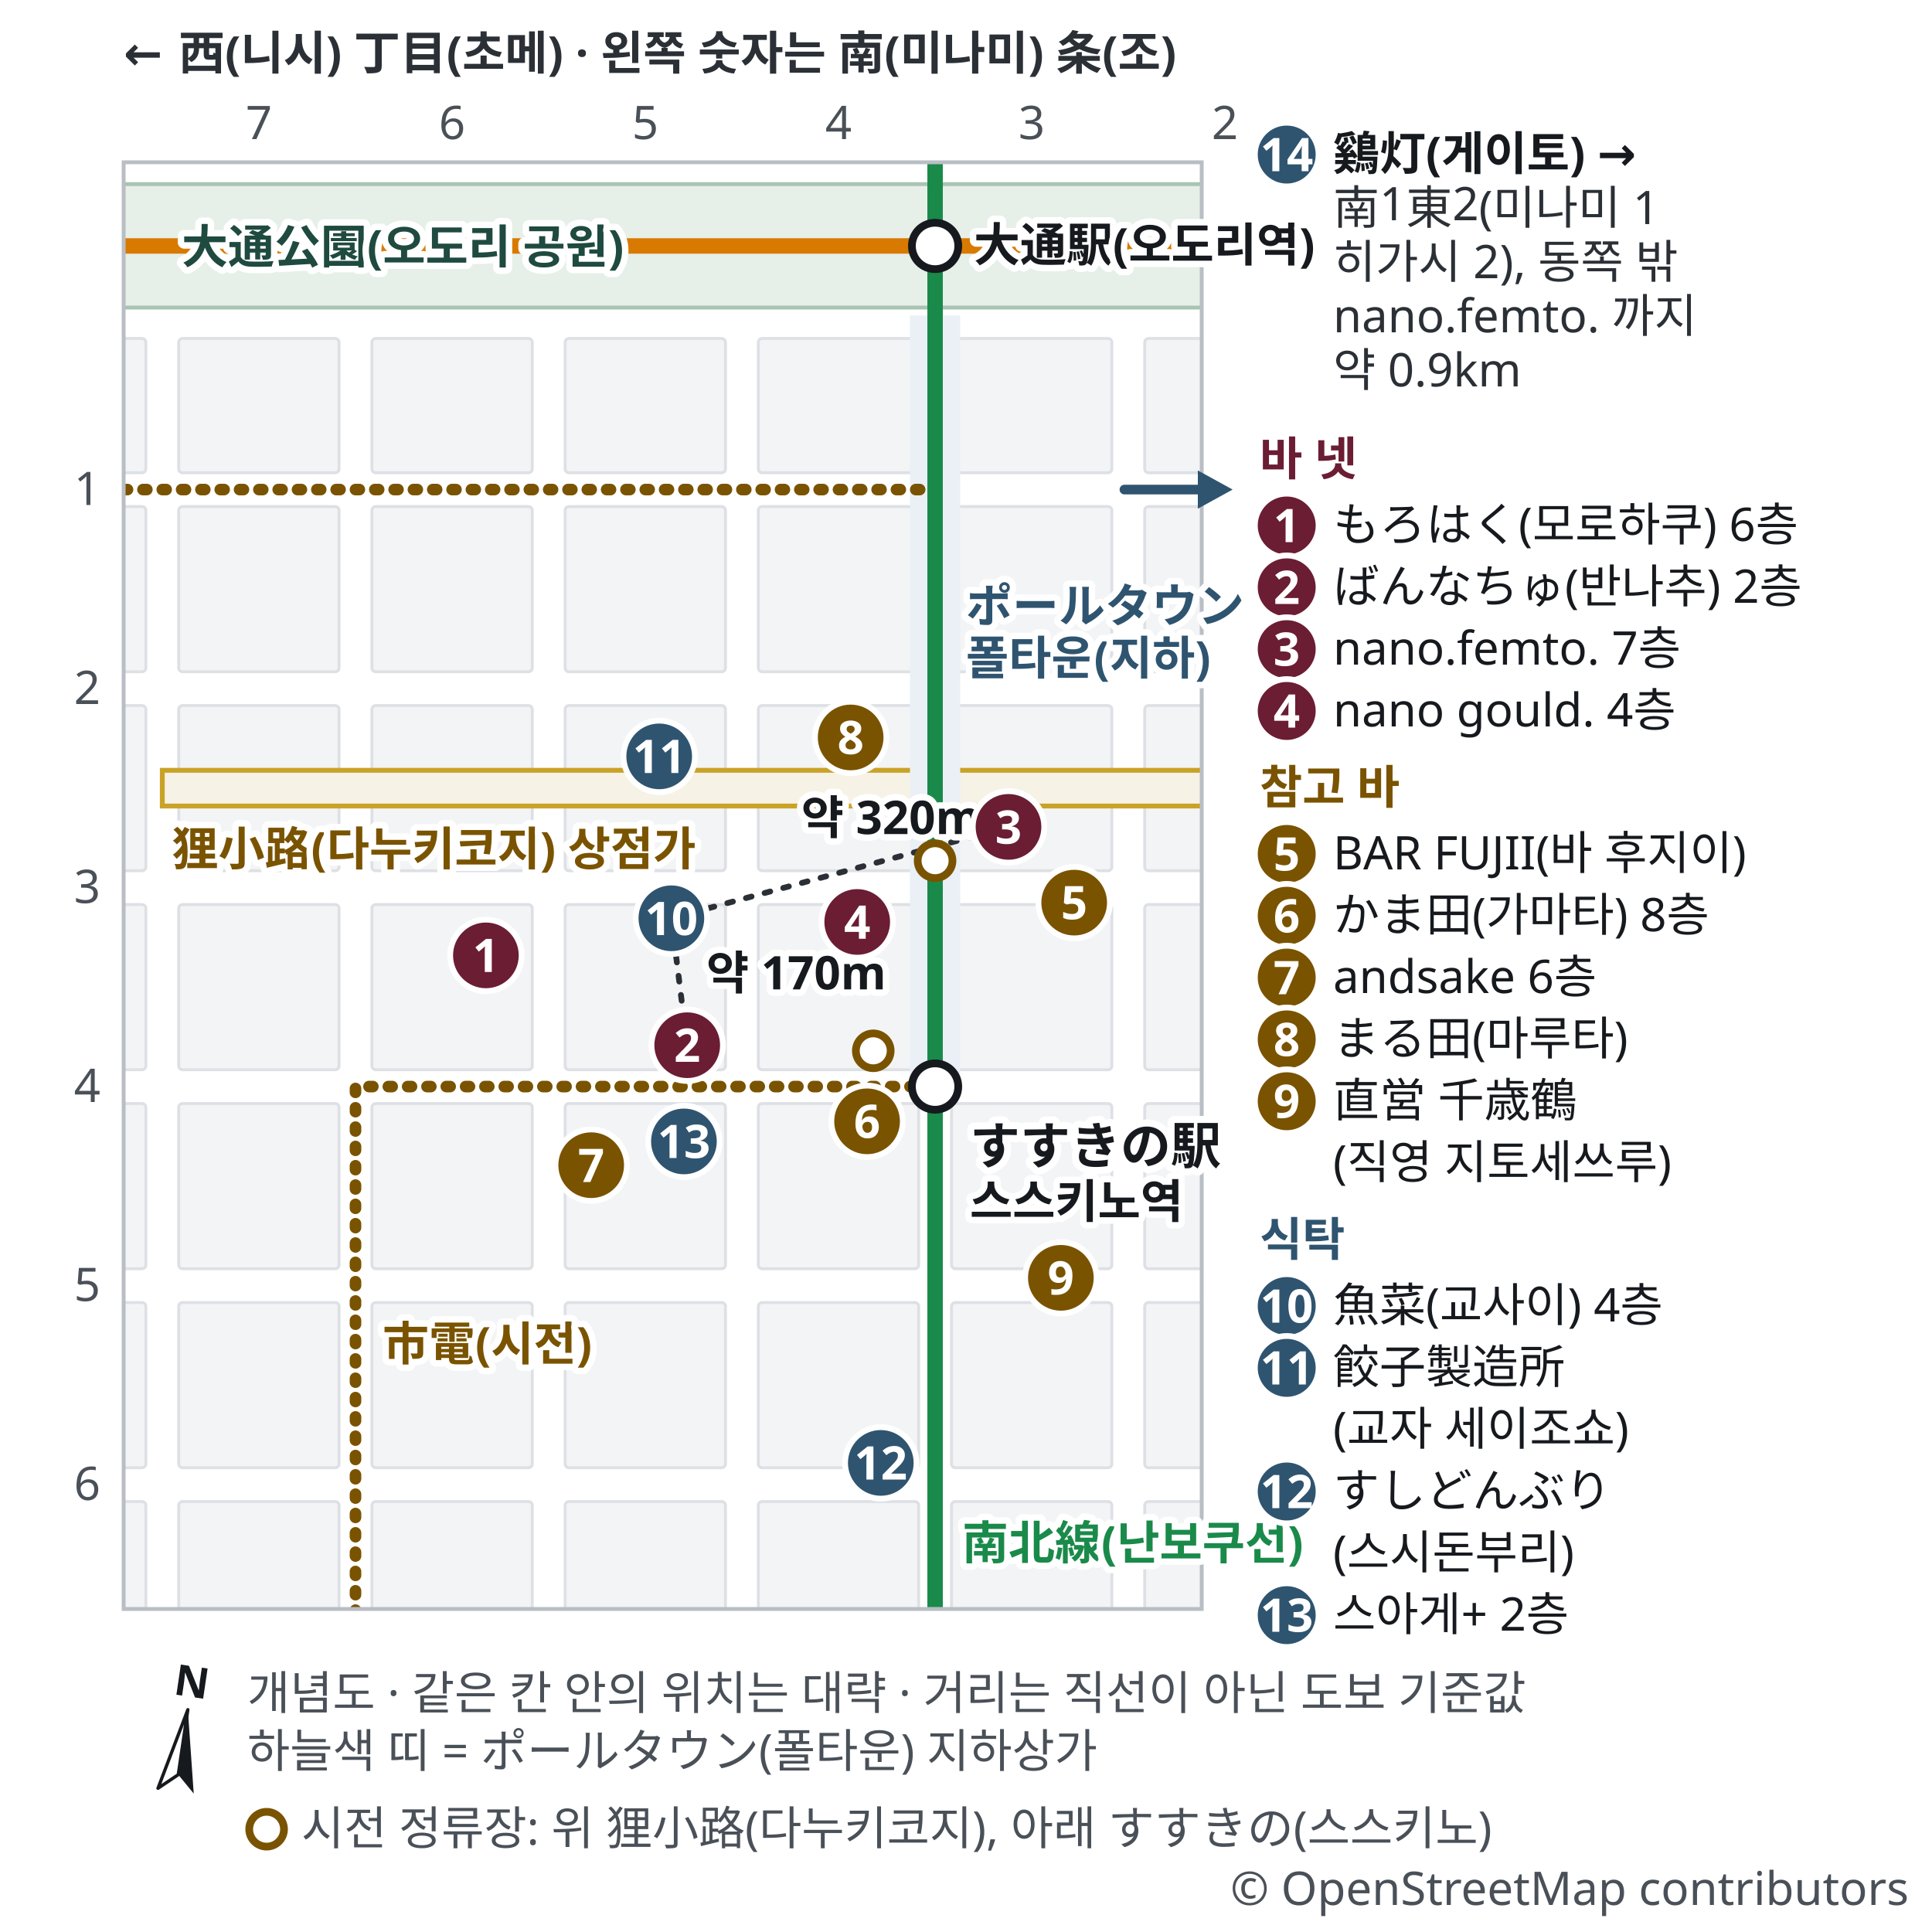
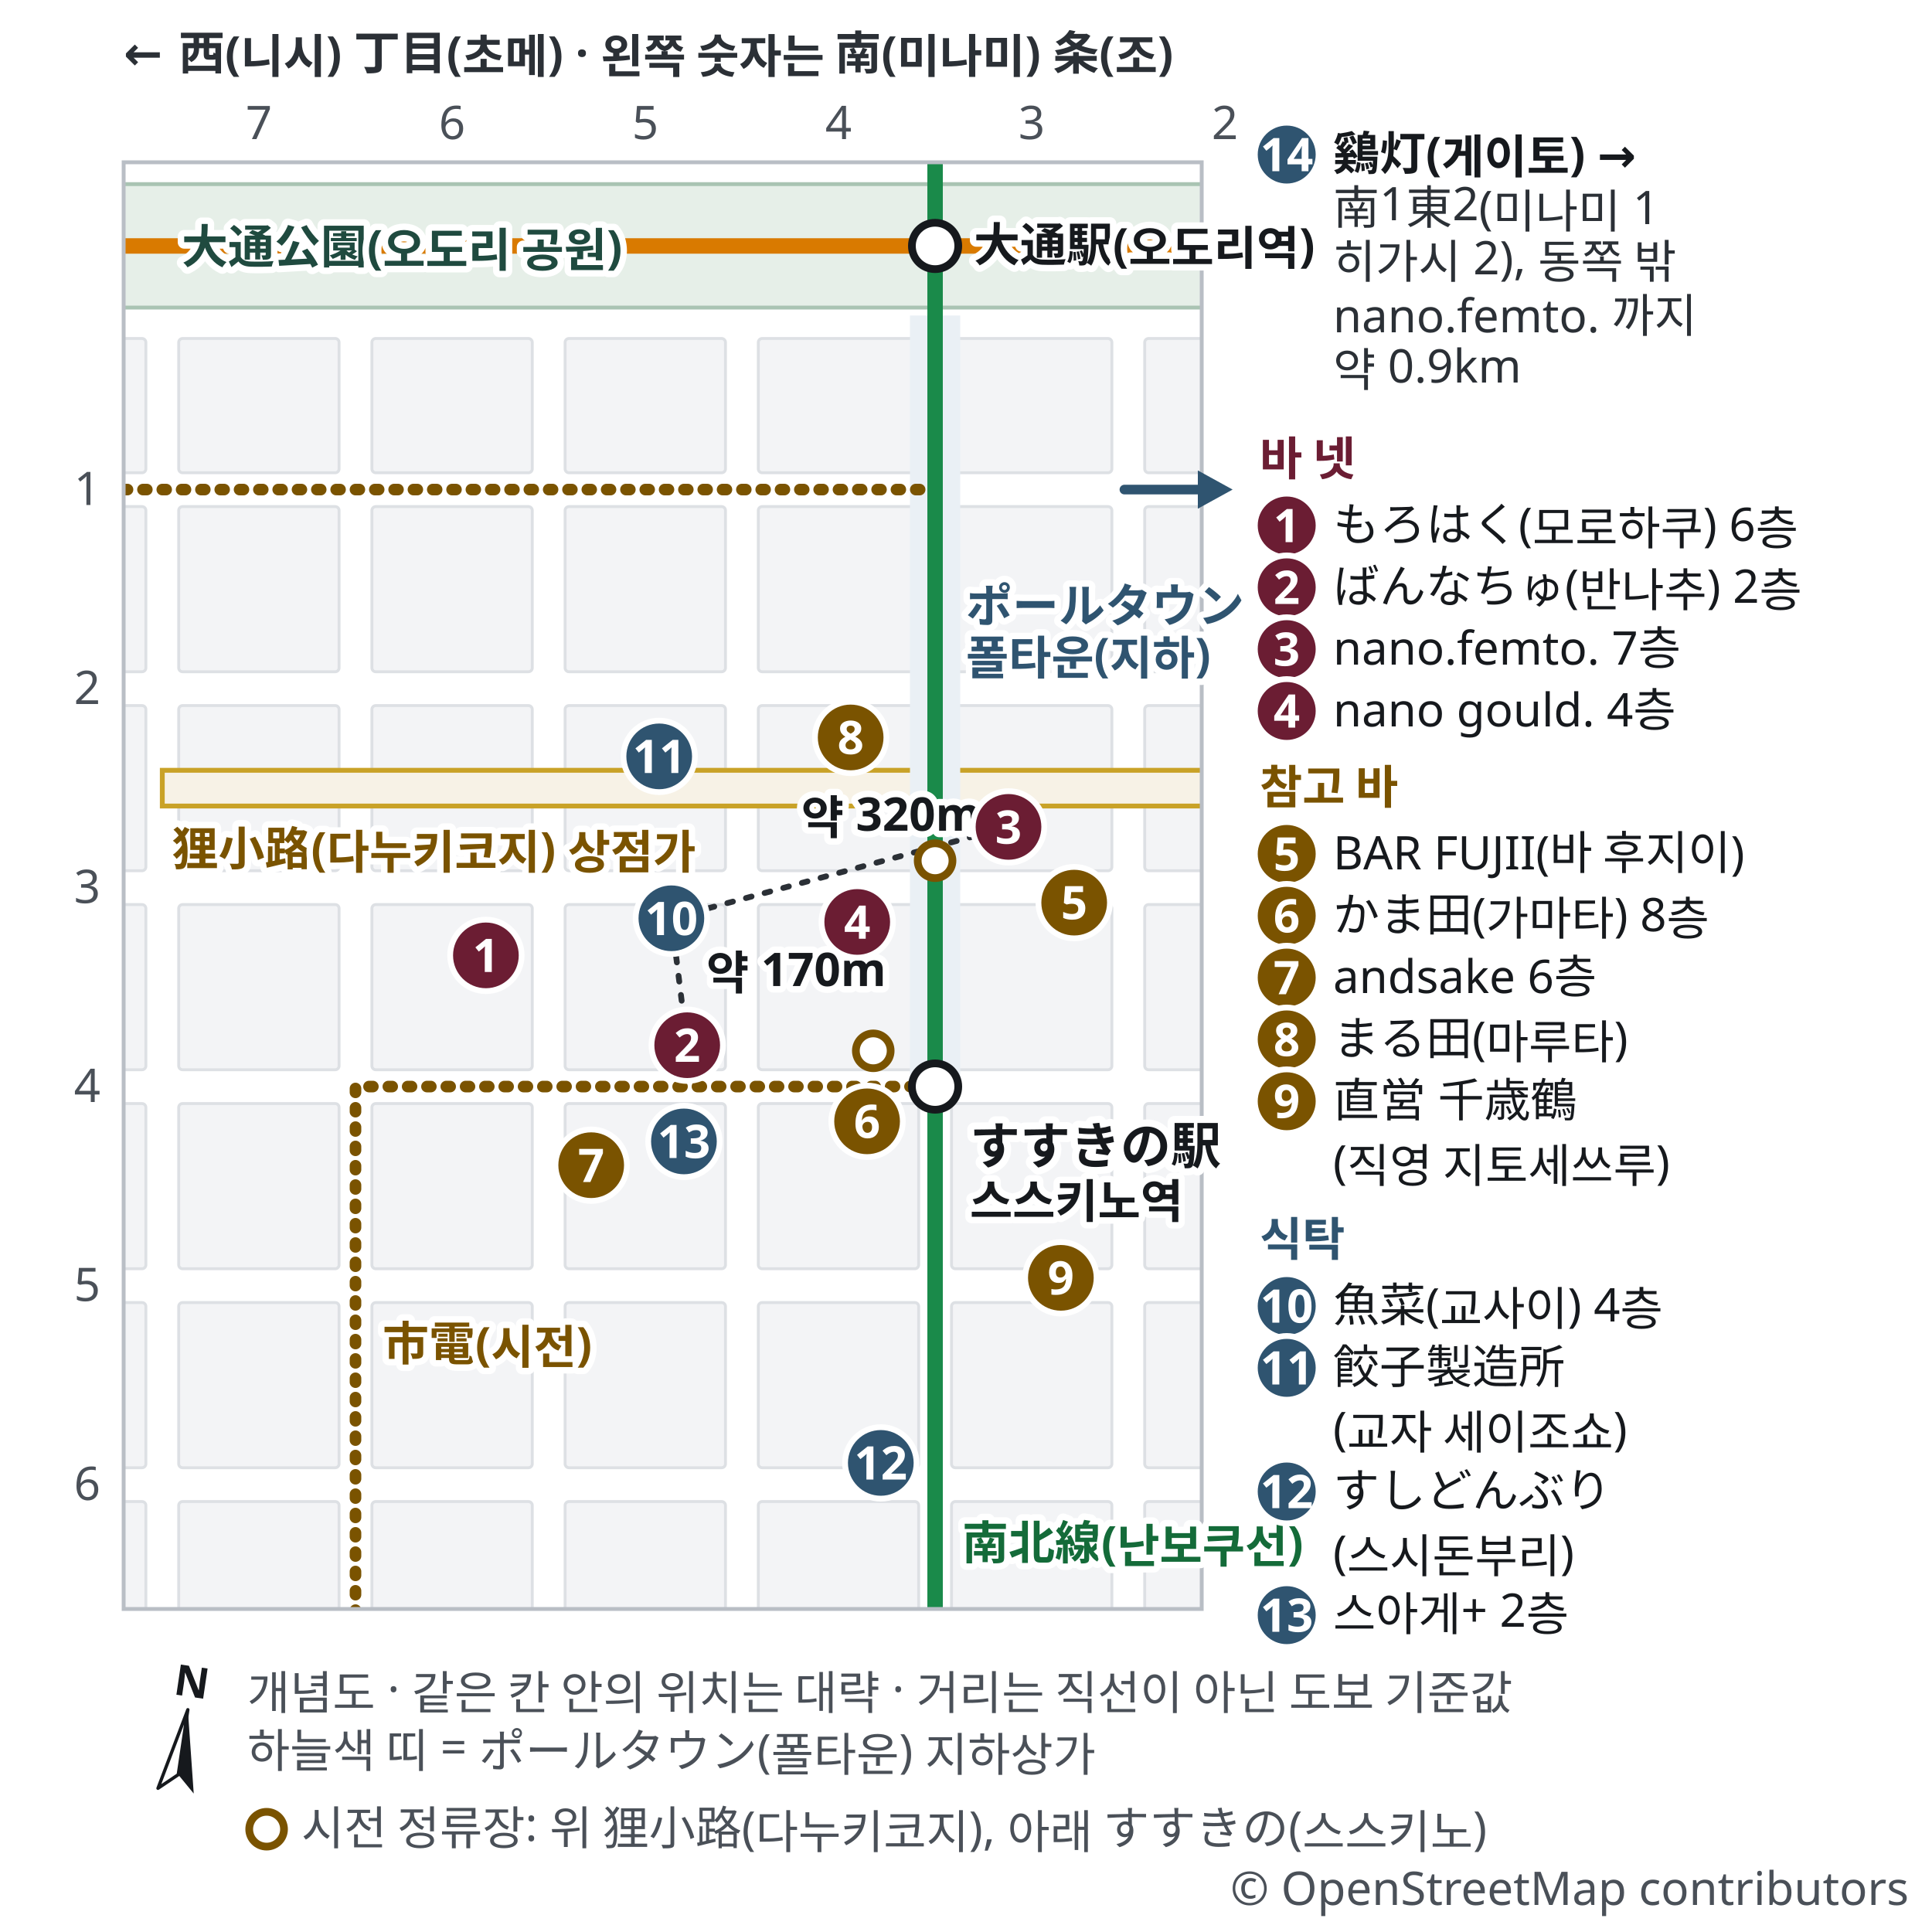
<svg xmlns="http://www.w3.org/2000/svg" viewBox="0 0 1000 1000" width="1000" height="1000" role="img" aria-labelledby="msus-t msus-d" font-family="'Noto Sans KR','Noto Sans JP',sans-serif" lang="ko">
  <rect width="1000" height="1000" fill="#ffffff" />
  <defs>
    <clipPath id="cs">
      <rect x="64" y="84" width="558" height="748.8" />
    </clipPath>
  </defs>
  <g clip-path="url(#cs)">
    <rect x="592.5" y="175.2" width="83" height="69.5" rx="2" fill="#f3f4f6" stroke="#dde0e4" stroke-width="1.5" />
    <rect x="492.5" y="175.2" width="83" height="69.5" rx="2" fill="#f3f4f6" stroke="#dde0e4" stroke-width="1.5" />
    <rect x="392.5" y="175.2" width="83" height="69.5" rx="2" fill="#f3f4f6" stroke="#dde0e4" stroke-width="1.5" />
    <rect x="292.5" y="175.2" width="83" height="69.5" rx="2" fill="#f3f4f6" stroke="#dde0e4" stroke-width="1.5" />
    <rect x="192.5" y="175.2" width="83" height="69.5" rx="2" fill="#f3f4f6" stroke="#dde0e4" stroke-width="1.5" />
    <rect x="92.5" y="175.2" width="83" height="69.5" rx="2" fill="#f3f4f6" stroke="#dde0e4" stroke-width="1.5" />
    <rect x="-7.5" y="175.2" width="83" height="69.5" rx="2" fill="#f3f4f6" stroke="#dde0e4" stroke-width="1.5" />
    <rect x="592.5" y="262.2" width="83" height="85.5" rx="2" fill="#f3f4f6" stroke="#dde0e4" stroke-width="1.5" />
    <rect x="492.5" y="262.2" width="83" height="85.5" rx="2" fill="#f3f4f6" stroke="#dde0e4" stroke-width="1.5" />
    <rect x="392.5" y="262.2" width="83" height="85.5" rx="2" fill="#f3f4f6" stroke="#dde0e4" stroke-width="1.5" />
    <rect x="292.5" y="262.2" width="83" height="85.5" rx="2" fill="#f3f4f6" stroke="#dde0e4" stroke-width="1.5" />
    <rect x="192.5" y="262.2" width="83" height="85.5" rx="2" fill="#f3f4f6" stroke="#dde0e4" stroke-width="1.5" />
    <rect x="92.5" y="262.2" width="83" height="85.5" rx="2" fill="#f3f4f6" stroke="#dde0e4" stroke-width="1.5" />
    <rect x="-7.5" y="262.2" width="83" height="85.5" rx="2" fill="#f3f4f6" stroke="#dde0e4" stroke-width="1.5" />
    <rect x="592.5" y="365.2" width="83" height="85.5" rx="2" fill="#f3f4f6" stroke="#dde0e4" stroke-width="1.5" />
    <rect x="492.5" y="365.2" width="83" height="85.5" rx="2" fill="#f3f4f6" stroke="#dde0e4" stroke-width="1.5" />
    <rect x="392.5" y="365.2" width="83" height="85.5" rx="2" fill="#f3f4f6" stroke="#dde0e4" stroke-width="1.5" />
    <rect x="292.5" y="365.2" width="83" height="85.5" rx="2" fill="#f3f4f6" stroke="#dde0e4" stroke-width="1.5" />
    <rect x="192.5" y="365.2" width="83" height="85.5" rx="2" fill="#f3f4f6" stroke="#dde0e4" stroke-width="1.5" />
    <rect x="92.5" y="365.2" width="83" height="85.5" rx="2" fill="#f3f4f6" stroke="#dde0e4" stroke-width="1.5" />
    <rect x="-7.5" y="365.2" width="83" height="85.5" rx="2" fill="#f3f4f6" stroke="#dde0e4" stroke-width="1.5" />
    <rect x="592.5" y="468.2" width="83" height="85.5" rx="2" fill="#f3f4f6" stroke="#dde0e4" stroke-width="1.5" />
    <rect x="492.5" y="468.2" width="83" height="85.5" rx="2" fill="#f3f4f6" stroke="#dde0e4" stroke-width="1.5" />
    <rect x="392.5" y="468.2" width="83" height="85.5" rx="2" fill="#f3f4f6" stroke="#dde0e4" stroke-width="1.5" />
    <rect x="292.5" y="468.2" width="83" height="85.5" rx="2" fill="#f3f4f6" stroke="#dde0e4" stroke-width="1.5" />
    <rect x="192.5" y="468.2" width="83" height="85.5" rx="2" fill="#f3f4f6" stroke="#dde0e4" stroke-width="1.5" />
    <rect x="92.5" y="468.2" width="83" height="85.5" rx="2" fill="#f3f4f6" stroke="#dde0e4" stroke-width="1.5" />
    <rect x="-7.5" y="468.2" width="83" height="85.5" rx="2" fill="#f3f4f6" stroke="#dde0e4" stroke-width="1.5" />
    <rect x="592.5" y="571.2" width="83" height="85.5" rx="2" fill="#f3f4f6" stroke="#dde0e4" stroke-width="1.5" />
    <rect x="492.5" y="571.2" width="83" height="85.5" rx="2" fill="#f3f4f6" stroke="#dde0e4" stroke-width="1.5" />
    <rect x="392.5" y="571.2" width="83" height="85.5" rx="2" fill="#f3f4f6" stroke="#dde0e4" stroke-width="1.5" />
    <rect x="292.5" y="571.2" width="83" height="85.5" rx="2" fill="#f3f4f6" stroke="#dde0e4" stroke-width="1.5" />
    <rect x="192.5" y="571.2" width="83" height="85.5" rx="2" fill="#f3f4f6" stroke="#dde0e4" stroke-width="1.5" />
    <rect x="92.5" y="571.2" width="83" height="85.5" rx="2" fill="#f3f4f6" stroke="#dde0e4" stroke-width="1.5" />
    <rect x="-7.5" y="571.2" width="83" height="85.5" rx="2" fill="#f3f4f6" stroke="#dde0e4" stroke-width="1.5" />
    <rect x="592.5" y="674.2" width="83" height="85.5" rx="2" fill="#f3f4f6" stroke="#dde0e4" stroke-width="1.5" />
    <rect x="492.5" y="674.2" width="83" height="85.5" rx="2" fill="#f3f4f6" stroke="#dde0e4" stroke-width="1.5" />
    <rect x="392.5" y="674.2" width="83" height="85.5" rx="2" fill="#f3f4f6" stroke="#dde0e4" stroke-width="1.5" />
    <rect x="292.5" y="674.2" width="83" height="85.5" rx="2" fill="#f3f4f6" stroke="#dde0e4" stroke-width="1.5" />
    <rect x="192.5" y="674.2" width="83" height="85.5" rx="2" fill="#f3f4f6" stroke="#dde0e4" stroke-width="1.5" />
    <rect x="92.5" y="674.2" width="83" height="85.5" rx="2" fill="#f3f4f6" stroke="#dde0e4" stroke-width="1.5" />
    <rect x="-7.5" y="674.2" width="83" height="85.5" rx="2" fill="#f3f4f6" stroke="#dde0e4" stroke-width="1.5" />
    <rect x="592.5" y="777.2" width="83" height="85.5" rx="2" fill="#f3f4f6" stroke="#dde0e4" stroke-width="1.5" />
    <rect x="492.5" y="777.2" width="83" height="85.5" rx="2" fill="#f3f4f6" stroke="#dde0e4" stroke-width="1.5" />
    <rect x="392.5" y="777.2" width="83" height="85.5" rx="2" fill="#f3f4f6" stroke="#dde0e4" stroke-width="1.5" />
    <rect x="292.5" y="777.2" width="83" height="85.5" rx="2" fill="#f3f4f6" stroke="#dde0e4" stroke-width="1.5" />
    <rect x="192.5" y="777.2" width="83" height="85.5" rx="2" fill="#f3f4f6" stroke="#dde0e4" stroke-width="1.5" />
    <rect x="92.5" y="777.2" width="83" height="85.5" rx="2" fill="#f3f4f6" stroke="#dde0e4" stroke-width="1.5" />
    <rect x="-7.5" y="777.2" width="83" height="85.5" rx="2" fill="#f3f4f6" stroke="#dde0e4" stroke-width="1.5" />
    <rect x="592.5" y="9.8" width="83" height="69.5" rx="2" fill="#f3f4f6" stroke="#dde0e4" stroke-width="1.5" />
    <rect x="492.5" y="9.8" width="83" height="69.5" rx="2" fill="#f3f4f6" stroke="#dde0e4" stroke-width="1.5" />
    <rect x="392.5" y="9.8" width="83" height="69.5" rx="2" fill="#f3f4f6" stroke="#dde0e4" stroke-width="1.5" />
    <rect x="292.5" y="9.8" width="83" height="69.5" rx="2" fill="#f3f4f6" stroke="#dde0e4" stroke-width="1.5" />
    <rect x="192.5" y="9.8" width="83" height="69.5" rx="2" fill="#f3f4f6" stroke="#dde0e4" stroke-width="1.5" />
    <rect x="92.5" y="9.8" width="83" height="69.5" rx="2" fill="#f3f4f6" stroke="#dde0e4" stroke-width="1.5" />
    <rect x="-7.5" y="9.8" width="83" height="69.5" rx="2" fill="#f3f4f6" stroke="#dde0e4" stroke-width="1.5" />
    <rect x="-416" y="95.3" width="1192" height="63.9" fill="#e6efe8" stroke="#a9c4b3" stroke-width="2" />
    <rect x="84" y="398.7" width="600" height="18.5" fill="#f7f2e6" stroke="#c9a227" stroke-width="2.5" />
    <path d="M484 163.3 L484 562.4" fill="none" stroke="#eaf0f5" stroke-width="26" stroke-linecap="butt" stroke-linejoin="round" />
    <path d="M484 163.3 L484 562.4" fill="none" stroke="#2f5470" stroke-width="3" stroke-linecap="butt" stroke-linejoin="round" stroke-dasharray="10 8" />
    <path d="M-36 253.4 L484 253.4 L484 562.4 L184 562.4 L184 935.8" fill="none" stroke="#7a5300" stroke-width="6" stroke-linecap="round" stroke-linejoin="round" stroke-dasharray="2 8" />
    <path d="M484 -19 L484 935.8" fill="none" stroke="#1a8a4a" stroke-width="8" stroke-linecap="round" stroke-linejoin="round" />
    <path d="M-36 127.3 L722 127.3" fill="none" stroke="#d97a00" stroke-width="8" stroke-linecap="round" stroke-linejoin="round" />
  </g>
  <rect x="64" y="84" width="558" height="748.8" fill="none" stroke="#b9bec5" stroke-width="2" />
  <path d="M347.5 475.3 L355.7 541" fill="none" stroke="#2b3036" stroke-width="3" stroke-linecap="round" stroke-linejoin="round" stroke-dasharray="3 7" />
-   <text x="365.6" y="512.1" font-size="24" font-weight="700" fill="#16191d" stroke="#ffffff" stroke-width="6.7" stroke-linejoin="round" paint-order="stroke">
-     <tspan lang="ja" font-family="'Noto Sans JP','Noto Sans KR',sans-serif">약</tspan> 170m</text>
+   <text x="365.6" y="512.1" font-size="24" font-weight="700" fill="#16191d" stroke="#ffffff" stroke-width="6.7" stroke-linejoin="round" paint-order="stroke">약 170m</text>
  <path d="M347.5 475.3 L522 428" fill="none" stroke="#2b3036" stroke-width="3" stroke-linecap="round" stroke-linejoin="round" stroke-dasharray="3 7" />
-   <text x="414.7" y="431.7" font-size="24" font-weight="700" fill="#16191d" stroke="#ffffff" stroke-width="6.7" stroke-linejoin="round" paint-order="stroke">
-     <tspan lang="ja" font-family="'Noto Sans JP','Noto Sans KR',sans-serif">약</tspan> 320m</text>
+   <text x="414.7" y="431.7" font-size="24" font-weight="700" fill="#16191d" stroke="#ffffff" stroke-width="6.7" stroke-linejoin="round" paint-order="stroke">약 320m</text>
  <circle cx="484" cy="562.4" r="12" fill="#ffffff" stroke="#16191d" stroke-width="4" />
  <circle cx="484" cy="127.3" r="12" fill="#ffffff" stroke="#16191d" stroke-width="4" />
  <circle cx="484" cy="445.5" r="9" fill="#ffffff" stroke="#7a5300" stroke-width="4" />
  <circle cx="452" cy="543.9" r="9" fill="#ffffff" stroke="#7a5300" stroke-width="4" />
  <circle cx="251.5" cy="494.5" r="20" fill="#ffffff" />
  <circle cx="251.5" cy="494.5" r="17" fill="#6b1d33" />
  <text x="251.5" y="503.1" font-size="24" font-weight="700" fill="#ffffff" text-anchor="middle">1</text>
  <circle cx="355.7" cy="541" r="20" fill="#ffffff" />
  <circle cx="355.7" cy="541" r="17" fill="#6b1d33" />
  <text x="355.7" y="549.6" font-size="24" font-weight="700" fill="#ffffff" text-anchor="middle">2</text>
  <circle cx="522" cy="428" r="20" fill="#ffffff" />
  <circle cx="522" cy="428" r="17" fill="#6b1d33" />
  <text x="522" y="436.7" font-size="24" font-weight="700" fill="#ffffff" text-anchor="middle">3</text>
  <circle cx="443.7" cy="477.2" r="20" fill="#ffffff" />
  <circle cx="443.7" cy="477.2" r="17" fill="#6b1d33" />
  <text x="443.7" y="485.9" font-size="24" font-weight="700" fill="#ffffff" text-anchor="middle">4</text>
  <circle cx="556" cy="467.2" r="20" fill="#ffffff" />
  <circle cx="556" cy="467.2" r="17" fill="#7a5300" />
  <text x="556" y="475.8" font-size="24" font-weight="700" fill="#ffffff" text-anchor="middle">5</text>
  <circle cx="448.8" cy="580.4" r="20" fill="#ffffff" />
  <circle cx="448.8" cy="580.4" r="17" fill="#7a5300" />
  <text x="448.8" y="589" font-size="24" font-weight="700" fill="#ffffff" text-anchor="middle">6</text>
  <circle cx="306" cy="603.1" r="20" fill="#ffffff" />
  <circle cx="306" cy="603.1" r="17" fill="#7a5300" />
  <text x="306" y="611.8" font-size="24" font-weight="700" fill="#ffffff" text-anchor="middle">7</text>
  <circle cx="440.3" cy="381.7" r="20" fill="#ffffff" />
  <circle cx="440.3" cy="381.7" r="17" fill="#7a5300" />
  <text x="440.3" y="390.3" font-size="24" font-weight="700" fill="#ffffff" text-anchor="middle">8</text>
  <circle cx="549.1" cy="661.4" r="20" fill="#ffffff" />
  <circle cx="549.1" cy="661.4" r="17" fill="#7a5300" />
  <text x="549.1" y="670" font-size="24" font-weight="700" fill="#ffffff" text-anchor="middle">9</text>
  <circle cx="347.5" cy="475.3" r="20" fill="#ffffff" />
  <circle cx="347.5" cy="475.3" r="17" fill="#2f5470" />
  <text x="347.5" y="484" font-size="24" font-weight="700" fill="#ffffff" text-anchor="middle">10</text>
  <circle cx="341.2" cy="391.5" r="20" fill="#ffffff" />
  <circle cx="341.2" cy="391.5" r="17" fill="#2f5470" />
  <text x="341.2" y="400.1" font-size="24" font-weight="700" fill="#ffffff" text-anchor="middle">11</text>
  <circle cx="455.9" cy="757.2" r="20" fill="#ffffff" />
  <circle cx="455.9" cy="757.2" r="17" fill="#2f5470" />
  <text x="455.9" y="765.8" font-size="24" font-weight="700" fill="#ffffff" text-anchor="middle">12</text>
  <circle cx="354" cy="590.8" r="20" fill="#ffffff" />
  <circle cx="354" cy="590.8" r="17" fill="#2f5470" />
  <text x="354" y="599.4" font-size="24" font-weight="700" fill="#ffffff" text-anchor="middle">13</text>
  <text x="502" y="602.4" font-size="26" font-weight="700" fill="#16191d" stroke="#ffffff" stroke-width="7.3" stroke-linejoin="round" paint-order="stroke" lang="ja" font-family="'Noto Sans JP','Noto Sans KR',sans-serif">すすきの駅</text>
-   <text x="502" y="630.4" font-size="24" font-weight="700" fill="#16191d" stroke="#ffffff" stroke-width="6.7" stroke-linejoin="round" paint-order="stroke" lang="ja" font-family="'Noto Sans JP','Noto Sans KR',sans-serif">스스키노역</text>
+   <text x="502" y="630.4" font-size="24" font-weight="700" fill="#16191d" stroke="#ffffff" stroke-width="6.7" stroke-linejoin="round" paint-order="stroke">스스키노역</text>
  <text x="504" y="135.3" font-size="24" font-weight="700" fill="#16191d" stroke="#ffffff" stroke-width="6.7" stroke-linejoin="round" paint-order="stroke">
-     <tspan lang="ja" font-family="'Noto Sans JP','Noto Sans KR',sans-serif">大通駅</tspan>(<tspan lang="ja" font-family="'Noto Sans JP','Noto Sans KR',sans-serif">오도리역</tspan>)</text>
+     <tspan lang="ja" font-family="'Noto Sans JP','Noto Sans KR',sans-serif">大通駅</tspan>(오도리역)</text>
  <text x="89" y="447.9" font-size="24" font-weight="700" fill="#7a5300" stroke="#ffffff" stroke-width="6.7" stroke-linejoin="round" paint-order="stroke">
-     <tspan lang="ja" font-family="'Noto Sans JP','Noto Sans KR',sans-serif">狸小路</tspan>(<tspan lang="ja" font-family="'Noto Sans JP','Noto Sans KR',sans-serif">다누키코지</tspan>) <tspan lang="ja" font-family="'Noto Sans JP','Noto Sans KR',sans-serif">상점가</tspan>
-   </text>
+     <tspan lang="ja" font-family="'Noto Sans JP','Noto Sans KR',sans-serif">狸小路</tspan>(다누키코지) 상점가</text>
  <text x="500" y="322.1" font-size="24" font-weight="700" fill="#2f5470" stroke="#ffffff" stroke-width="6.7" stroke-linejoin="round" paint-order="stroke" lang="ja" font-family="'Noto Sans JP','Noto Sans KR',sans-serif">ポールタウン</text>
-   <text x="500" y="349.1" font-size="24" font-weight="700" fill="#2f5470" stroke="#ffffff" stroke-width="6.7" stroke-linejoin="round" paint-order="stroke">
-     <tspan lang="ja" font-family="'Noto Sans JP','Noto Sans KR',sans-serif">폴타운</tspan>(<tspan lang="ja" font-family="'Noto Sans JP','Noto Sans KR',sans-serif">지하</tspan>)</text>
+   <text x="500" y="349.1" font-size="24" font-weight="700" fill="#2f5470" stroke="#ffffff" stroke-width="6.7" stroke-linejoin="round" paint-order="stroke">폴타운(지하)</text>
  <text x="94" y="136.3" font-size="24" font-weight="700" fill="#1f4a3f" stroke="#ffffff" stroke-width="6.7" stroke-linejoin="round" paint-order="stroke">
-     <tspan lang="ja" font-family="'Noto Sans JP','Noto Sans KR',sans-serif">大通公園</tspan>(<tspan lang="ja" font-family="'Noto Sans JP','Noto Sans KR',sans-serif">오도리</tspan>
-     <tspan lang="ja" font-family="'Noto Sans JP','Noto Sans KR',sans-serif">공원</tspan>)</text>
+     <tspan lang="ja" font-family="'Noto Sans JP','Noto Sans KR',sans-serif">大通公園</tspan>(오도리 공원)</text>
  <text x="198" y="704.1" font-size="24" font-weight="700" fill="#7a5300" stroke="#ffffff" stroke-width="6.7" stroke-linejoin="round" paint-order="stroke">
-     <tspan lang="ja" font-family="'Noto Sans JP','Noto Sans KR',sans-serif">市電</tspan>(<tspan lang="ja" font-family="'Noto Sans JP','Noto Sans KR',sans-serif">시전</tspan>)</text>
-   <text x="498" y="807.1" font-size="24" font-weight="700" fill="#1a8a4a" stroke="#ffffff" stroke-width="6.7" stroke-linejoin="round" paint-order="stroke">
-     <tspan lang="ja" font-family="'Noto Sans JP','Noto Sans KR',sans-serif">南北線</tspan>(<tspan lang="ja" font-family="'Noto Sans JP','Noto Sans KR',sans-serif">난보쿠선</tspan>)</text>
+     <tspan lang="ja" font-family="'Noto Sans JP','Noto Sans KR',sans-serif">市電</tspan>(시전)</text>
+   <text x="498" y="807.1" font-size="24" font-weight="700" fill="#146b39" stroke="#ffffff" stroke-width="6.7" stroke-linejoin="round" paint-order="stroke">
+     <tspan lang="ja" font-family="'Noto Sans JP','Noto Sans KR',sans-serif">南北線</tspan>(난보쿠선)</text>
  <text x="634" y="72" font-size="24" font-weight="500" fill="#4a5058" text-anchor="middle">2</text>
  <text x="534" y="72" font-size="24" font-weight="500" fill="#4a5058" text-anchor="middle">3</text>
  <text x="434" y="72" font-size="24" font-weight="500" fill="#4a5058" text-anchor="middle">4</text>
  <text x="334" y="72" font-size="24" font-weight="500" fill="#4a5058" text-anchor="middle">5</text>
  <text x="234" y="72" font-size="24" font-weight="500" fill="#4a5058" text-anchor="middle">6</text>
  <text x="134" y="72" font-size="24" font-weight="500" fill="#4a5058" text-anchor="middle">7</text>
  <text x="52" y="261.4" font-size="24" font-weight="500" fill="#4a5058" text-anchor="end">1</text>
  <text x="52" y="364.4" font-size="24" font-weight="500" fill="#4a5058" text-anchor="end">2</text>
  <text x="52" y="467.4" font-size="24" font-weight="500" fill="#4a5058" text-anchor="end">3</text>
  <text x="52" y="570.4" font-size="24" font-weight="500" fill="#4a5058" text-anchor="end">4</text>
  <text x="52" y="673.4" font-size="24" font-weight="500" fill="#4a5058" text-anchor="end">5</text>
  <text x="52" y="776.4" font-size="24" font-weight="500" fill="#4a5058" text-anchor="end">6</text>
-   <text x="64" y="36" font-size="24" font-weight="700" fill="#2b3036">← <tspan lang="ja" font-family="'Noto Sans JP','Noto Sans KR',sans-serif">西</tspan>(<tspan lang="ja" font-family="'Noto Sans JP','Noto Sans KR',sans-serif">니시</tspan>) <tspan lang="ja" font-family="'Noto Sans JP','Noto Sans KR',sans-serif">丁目</tspan>(<tspan lang="ja" font-family="'Noto Sans JP','Noto Sans KR',sans-serif">초메</tspan>) · <tspan lang="ja" font-family="'Noto Sans JP','Noto Sans KR',sans-serif">왼쪽</tspan>
-     <tspan lang="ja" font-family="'Noto Sans JP','Noto Sans KR',sans-serif">숫자는</tspan>
-     <tspan lang="ja" font-family="'Noto Sans JP','Noto Sans KR',sans-serif">南</tspan>(<tspan lang="ja" font-family="'Noto Sans JP','Noto Sans KR',sans-serif">미나미</tspan>) <tspan lang="ja" font-family="'Noto Sans JP','Noto Sans KR',sans-serif">条</tspan>(<tspan lang="ja" font-family="'Noto Sans JP','Noto Sans KR',sans-serif">조</tspan>)</text>
+   <text x="64" y="36" font-size="24" font-weight="700" fill="#2b3036">← <tspan lang="ja" font-family="'Noto Sans JP','Noto Sans KR',sans-serif">西</tspan>(니시) <tspan lang="ja" font-family="'Noto Sans JP','Noto Sans KR',sans-serif">丁目</tspan>(초메) · 왼쪽 숫자는 <tspan lang="ja" font-family="'Noto Sans JP','Noto Sans KR',sans-serif">南</tspan>(미나미) <tspan lang="ja" font-family="'Noto Sans JP','Noto Sans KR',sans-serif">条</tspan>(조)</text>
  <line x1="582" y1="253.4" x2="626" y2="253.4" stroke="#2f5470" stroke-width="5" stroke-linecap="round" />
  <path d="M638 253.4 L620 243.5 L620 263.3 Z" fill="#2f5470" />
  <circle cx="666" cy="80" r="18" fill="#ffffff" />
  <circle cx="666" cy="80" r="15" fill="#2f5470" />
  <text x="666" y="88.6" font-size="24" font-weight="700" fill="#ffffff" text-anchor="middle">14</text>
  <text x="690" y="88" font-size="24" font-weight="700" fill="#16191d">
-     <tspan lang="ja" font-family="'Noto Sans JP','Noto Sans KR',sans-serif">鷄灯</tspan>(<tspan lang="ja" font-family="'Noto Sans JP','Noto Sans KR',sans-serif">게이토</tspan>) →</text>
+     <tspan lang="ja" font-family="'Noto Sans JP','Noto Sans KR',sans-serif">鷄灯</tspan>(게이토) →</text>
  <text x="690" y="116" font-size="24" fill="#2b3036">
-     <tspan lang="ja" font-family="'Noto Sans JP','Noto Sans KR',sans-serif">南1東2</tspan>(<tspan lang="ja" font-family="'Noto Sans JP','Noto Sans KR',sans-serif">미나미</tspan> 1</text>
-   <text x="690" y="144" font-size="24" fill="#2b3036">
-     <tspan lang="ja" font-family="'Noto Sans JP','Noto Sans KR',sans-serif">히가시</tspan> 2), <tspan lang="ja" font-family="'Noto Sans JP','Noto Sans KR',sans-serif">동쪽</tspan>
-     <tspan lang="ja" font-family="'Noto Sans JP','Noto Sans KR',sans-serif">밖</tspan>
-   </text>
-   <text x="690" y="172" font-size="24" fill="#2b3036">nano.femto. <tspan lang="ja" font-family="'Noto Sans JP','Noto Sans KR',sans-serif">까지</tspan>
-   </text>
-   <text x="690" y="200" font-size="24" fill="#2b3036">
-     <tspan lang="ja" font-family="'Noto Sans JP','Noto Sans KR',sans-serif">약</tspan> 0.9km</text>
-   <text x="652" y="246" font-size="24" font-weight="700" fill="#6b1d33">
-     <tspan lang="ja" font-family="'Noto Sans JP','Noto Sans KR',sans-serif">바</tspan>
-     <tspan lang="ja" font-family="'Noto Sans JP','Noto Sans KR',sans-serif">넷</tspan>
-   </text>
+     <tspan lang="ja" font-family="'Noto Sans JP','Noto Sans KR',sans-serif">南1東2</tspan>(미나미 1</text>
+   <text x="690" y="144" font-size="24" fill="#2b3036">히가시 2), 동쪽 밖</text>
+   <text x="690" y="172" font-size="24" fill="#2b3036">nano.femto. 까지</text>
+   <text x="690" y="200" font-size="24" fill="#2b3036">약 0.9km</text>
+   <text x="652" y="246" font-size="24" font-weight="700" fill="#6b1d33">바 넷</text>
  <circle cx="666" cy="272" r="18" fill="#ffffff" />
  <circle cx="666" cy="272" r="15" fill="#6b1d33" />
  <text x="666" y="280.6" font-size="24" font-weight="700" fill="#ffffff" text-anchor="middle">1</text>
  <text x="690" y="280" font-size="24" fill="#16191d">
-     <tspan lang="ja" font-family="'Noto Sans JP','Noto Sans KR',sans-serif">もろはく</tspan>(<tspan lang="ja" font-family="'Noto Sans JP','Noto Sans KR',sans-serif">모로하쿠</tspan>) 6<tspan lang="ja" font-family="'Noto Sans JP','Noto Sans KR',sans-serif">층</tspan>
-   </text>
+     <tspan lang="ja" font-family="'Noto Sans JP','Noto Sans KR',sans-serif">もろはく</tspan>(모로하쿠) 6층</text>
  <circle cx="666" cy="304" r="18" fill="#ffffff" />
  <circle cx="666" cy="304" r="15" fill="#6b1d33" />
  <text x="666" y="312.6" font-size="24" font-weight="700" fill="#ffffff" text-anchor="middle">2</text>
  <text x="690" y="312" font-size="24" fill="#16191d">
-     <tspan lang="ja" font-family="'Noto Sans JP','Noto Sans KR',sans-serif">ばんなちゅ</tspan>(<tspan lang="ja" font-family="'Noto Sans JP','Noto Sans KR',sans-serif">반나추</tspan>) 2<tspan lang="ja" font-family="'Noto Sans JP','Noto Sans KR',sans-serif">층</tspan>
-   </text>
+     <tspan lang="ja" font-family="'Noto Sans JP','Noto Sans KR',sans-serif">ばんなちゅ</tspan>(반나추) 2층</text>
  <circle cx="666" cy="336" r="18" fill="#ffffff" />
  <circle cx="666" cy="336" r="15" fill="#6b1d33" />
  <text x="666" y="344.6" font-size="24" font-weight="700" fill="#ffffff" text-anchor="middle">3</text>
-   <text x="690" y="344" font-size="24" fill="#16191d">nano.femto. 7<tspan lang="ja" font-family="'Noto Sans JP','Noto Sans KR',sans-serif">층</tspan>
-   </text>
+   <text x="690" y="344" font-size="24" fill="#16191d">nano.femto. 7층</text>
  <circle cx="666" cy="368" r="18" fill="#ffffff" />
  <circle cx="666" cy="368" r="15" fill="#6b1d33" />
  <text x="666" y="376.6" font-size="24" font-weight="700" fill="#ffffff" text-anchor="middle">4</text>
-   <text x="690" y="376" font-size="24" fill="#16191d">nano gould. 4<tspan lang="ja" font-family="'Noto Sans JP','Noto Sans KR',sans-serif">층</tspan>
-   </text>
-   <text x="652" y="416" font-size="24" font-weight="700" fill="#7a5300">
-     <tspan lang="ja" font-family="'Noto Sans JP','Noto Sans KR',sans-serif">참고</tspan>
-     <tspan lang="ja" font-family="'Noto Sans JP','Noto Sans KR',sans-serif">바</tspan>
-   </text>
+   <text x="690" y="376" font-size="24" fill="#16191d">nano gould. 4층</text>
+   <text x="652" y="416" font-size="24" font-weight="700" fill="#7a5300">참고 바</text>
  <circle cx="666" cy="442" r="18" fill="#ffffff" />
  <circle cx="666" cy="442" r="15" fill="#7a5300" />
  <text x="666" y="450.6" font-size="24" font-weight="700" fill="#ffffff" text-anchor="middle">5</text>
-   <text x="690" y="450" font-size="24" fill="#16191d">BAR FUJII(<tspan lang="ja" font-family="'Noto Sans JP','Noto Sans KR',sans-serif">바</tspan>
-     <tspan lang="ja" font-family="'Noto Sans JP','Noto Sans KR',sans-serif">후지이</tspan>)</text>
+   <text x="690" y="450" font-size="24" fill="#16191d">BAR FUJII(바 후지이)</text>
  <circle cx="666" cy="474" r="18" fill="#ffffff" />
  <circle cx="666" cy="474" r="15" fill="#7a5300" />
  <text x="666" y="482.6" font-size="24" font-weight="700" fill="#ffffff" text-anchor="middle">6</text>
  <text x="690" y="482" font-size="24" fill="#16191d">
-     <tspan lang="ja" font-family="'Noto Sans JP','Noto Sans KR',sans-serif">かま田</tspan>(<tspan lang="ja" font-family="'Noto Sans JP','Noto Sans KR',sans-serif">가마타</tspan>) 8<tspan lang="ja" font-family="'Noto Sans JP','Noto Sans KR',sans-serif">층</tspan>
-   </text>
+     <tspan lang="ja" font-family="'Noto Sans JP','Noto Sans KR',sans-serif">かま田</tspan>(가마타) 8층</text>
  <circle cx="666" cy="506" r="18" fill="#ffffff" />
  <circle cx="666" cy="506" r="15" fill="#7a5300" />
  <text x="666" y="514.6" font-size="24" font-weight="700" fill="#ffffff" text-anchor="middle">7</text>
-   <text x="690" y="514" font-size="24" fill="#16191d">andsake 6<tspan lang="ja" font-family="'Noto Sans JP','Noto Sans KR',sans-serif">층</tspan>
-   </text>
+   <text x="690" y="514" font-size="24" fill="#16191d">andsake 6층</text>
  <circle cx="666" cy="538" r="18" fill="#ffffff" />
  <circle cx="666" cy="538" r="15" fill="#7a5300" />
  <text x="666" y="546.6" font-size="24" font-weight="700" fill="#ffffff" text-anchor="middle">8</text>
  <text x="690" y="546" font-size="24" fill="#16191d">
-     <tspan lang="ja" font-family="'Noto Sans JP','Noto Sans KR',sans-serif">まる田</tspan>(<tspan lang="ja" font-family="'Noto Sans JP','Noto Sans KR',sans-serif">마루타</tspan>)</text>
+     <tspan lang="ja" font-family="'Noto Sans JP','Noto Sans KR',sans-serif">まる田</tspan>(마루타)</text>
  <circle cx="666" cy="570" r="18" fill="#ffffff" />
  <circle cx="666" cy="570" r="15" fill="#7a5300" />
  <text x="666" y="578.6" font-size="24" font-weight="700" fill="#ffffff" text-anchor="middle">9</text>
  <text x="690" y="578" font-size="24" fill="#16191d">
    <tspan lang="ja" font-family="'Noto Sans JP','Noto Sans KR',sans-serif">直営</tspan>
    <tspan lang="ja" font-family="'Noto Sans JP','Noto Sans KR',sans-serif">千歳鶴</tspan>
  </text>
-   <text x="690" y="610" font-size="24" fill="#16191d">(<tspan lang="ja" font-family="'Noto Sans JP','Noto Sans KR',sans-serif">직영</tspan>
-     <tspan lang="ja" font-family="'Noto Sans JP','Noto Sans KR',sans-serif">지토세쓰루</tspan>)</text>
-   <text x="652" y="650" font-size="24" font-weight="700" fill="#2f5470" lang="ja" font-family="'Noto Sans JP','Noto Sans KR',sans-serif">식탁</text>
+   <text x="690" y="610" font-size="24" fill="#16191d">(직영 지토세쓰루)</text>
+   <text x="652" y="650" font-size="24" font-weight="700" fill="#2f5470">식탁</text>
  <circle cx="666" cy="676" r="18" fill="#ffffff" />
  <circle cx="666" cy="676" r="15" fill="#2f5470" />
  <text x="666" y="684.6" font-size="24" font-weight="700" fill="#ffffff" text-anchor="middle">10</text>
  <text x="690" y="684" font-size="24" fill="#16191d">
-     <tspan lang="ja" font-family="'Noto Sans JP','Noto Sans KR',sans-serif">魚菜</tspan>(<tspan lang="ja" font-family="'Noto Sans JP','Noto Sans KR',sans-serif">교사이</tspan>) 4<tspan lang="ja" font-family="'Noto Sans JP','Noto Sans KR',sans-serif">층</tspan>
-   </text>
+     <tspan lang="ja" font-family="'Noto Sans JP','Noto Sans KR',sans-serif">魚菜</tspan>(교사이) 4층</text>
  <circle cx="666" cy="708" r="18" fill="#ffffff" />
  <circle cx="666" cy="708" r="15" fill="#2f5470" />
  <text x="666" y="716.6" font-size="24" font-weight="700" fill="#ffffff" text-anchor="middle">11</text>
  <text x="690" y="716" font-size="24" fill="#16191d" lang="ja" font-family="'Noto Sans JP','Noto Sans KR',sans-serif">餃子製造所</text>
-   <text x="690" y="748" font-size="24" fill="#16191d">(<tspan lang="ja" font-family="'Noto Sans JP','Noto Sans KR',sans-serif">교자</tspan>
-     <tspan lang="ja" font-family="'Noto Sans JP','Noto Sans KR',sans-serif">세이조쇼</tspan>)</text>
+   <text x="690" y="748" font-size="24" fill="#16191d">(교자 세이조쇼)</text>
  <circle cx="666" cy="772" r="18" fill="#ffffff" />
  <circle cx="666" cy="772" r="15" fill="#2f5470" />
  <text x="666" y="780.6" font-size="24" font-weight="700" fill="#ffffff" text-anchor="middle">12</text>
  <text x="690" y="780" font-size="24" fill="#16191d" lang="ja" font-family="'Noto Sans JP','Noto Sans KR',sans-serif">すしどんぶり</text>
-   <text x="690" y="812" font-size="24" fill="#16191d">(<tspan lang="ja" font-family="'Noto Sans JP','Noto Sans KR',sans-serif">스시돈부리</tspan>)</text>
+   <text x="690" y="812" font-size="24" fill="#16191d">(스시돈부리)</text>
  <circle cx="666" cy="836" r="18" fill="#ffffff" />
  <circle cx="666" cy="836" r="15" fill="#2f5470" />
  <text x="666" y="844.6" font-size="24" font-weight="700" fill="#ffffff" text-anchor="middle">13</text>
-   <text x="690" y="844" font-size="24" fill="#16191d">
-     <tspan lang="ja" font-family="'Noto Sans JP','Noto Sans KR',sans-serif">스아게</tspan>+ 2<tspan lang="ja" font-family="'Noto Sans JP','Noto Sans KR',sans-serif">층</tspan>
-   </text>
+   <text x="690" y="844" font-size="24" fill="#16191d">스아게+ 2층</text>
  <g transform="translate(94 906.8) rotate(8.4) scale(0.85)">
    <path d="M0 -26 L11 24 L0 14 Z" fill="#16191d" />
    <path d="M0 -26 L-11 24 L0 14 Z" fill="#ffffff" stroke="#16191d" stroke-width="2" stroke-linejoin="round" />
    <text x="0" y="-34" font-size="26" font-weight="700" fill="#16191d" text-anchor="middle">N</text>
  </g>
-   <text x="128" y="884.8" font-size="24" fill="#4a5058">
-     <tspan lang="ja" font-family="'Noto Sans JP','Noto Sans KR',sans-serif">개념도</tspan> · <tspan lang="ja" font-family="'Noto Sans JP','Noto Sans KR',sans-serif">같은</tspan>
-     <tspan lang="ja" font-family="'Noto Sans JP','Noto Sans KR',sans-serif">칸</tspan>
-     <tspan lang="ja" font-family="'Noto Sans JP','Noto Sans KR',sans-serif">안의</tspan>
-     <tspan lang="ja" font-family="'Noto Sans JP','Noto Sans KR',sans-serif">위치는</tspan>
-     <tspan lang="ja" font-family="'Noto Sans JP','Noto Sans KR',sans-serif">대략</tspan> · <tspan lang="ja" font-family="'Noto Sans JP','Noto Sans KR',sans-serif">거리는</tspan>
-     <tspan lang="ja" font-family="'Noto Sans JP','Noto Sans KR',sans-serif">직선이</tspan>
-     <tspan lang="ja" font-family="'Noto Sans JP','Noto Sans KR',sans-serif">아닌</tspan>
-     <tspan lang="ja" font-family="'Noto Sans JP','Noto Sans KR',sans-serif">도보</tspan>
-     <tspan lang="ja" font-family="'Noto Sans JP','Noto Sans KR',sans-serif">기준값</tspan>
-   </text>
-   <text x="128" y="914.8" font-size="24" fill="#4a5058">
-     <tspan lang="ja" font-family="'Noto Sans JP','Noto Sans KR',sans-serif">하늘색</tspan>
-     <tspan lang="ja" font-family="'Noto Sans JP','Noto Sans KR',sans-serif">띠</tspan> = <tspan lang="ja" font-family="'Noto Sans JP','Noto Sans KR',sans-serif">ポールタウン</tspan>(<tspan lang="ja" font-family="'Noto Sans JP','Noto Sans KR',sans-serif">폴타운</tspan>) <tspan lang="ja" font-family="'Noto Sans JP','Noto Sans KR',sans-serif">지하상가</tspan>
-   </text>
+   <text x="128" y="884.8" font-size="24" fill="#4a5058">개념도 · 같은 칸 안의 위치는 대략 · 거리는 직선이 아닌 도보 기준값</text>
+   <text x="128" y="914.8" font-size="24" fill="#4a5058">하늘색 띠 = <tspan lang="ja" font-family="'Noto Sans JP','Noto Sans KR',sans-serif">ポールタウン</tspan>(폴타운) 지하상가</text>
  <circle cx="138" cy="946.8" r="9" fill="#ffffff" stroke="#7a5300" stroke-width="4" />
-   <text x="156" y="954.8" font-size="24" fill="#4a5058">
-     <tspan lang="ja" font-family="'Noto Sans JP','Noto Sans KR',sans-serif">시전</tspan>
-     <tspan lang="ja" font-family="'Noto Sans JP','Noto Sans KR',sans-serif">정류장</tspan>: <tspan lang="ja" font-family="'Noto Sans JP','Noto Sans KR',sans-serif">위</tspan>
-     <tspan lang="ja" font-family="'Noto Sans JP','Noto Sans KR',sans-serif">狸小路</tspan>(<tspan lang="ja" font-family="'Noto Sans JP','Noto Sans KR',sans-serif">다누키코지</tspan>), <tspan lang="ja" font-family="'Noto Sans JP','Noto Sans KR',sans-serif">아래</tspan>
-     <tspan lang="ja" font-family="'Noto Sans JP','Noto Sans KR',sans-serif">すすきの</tspan>(<tspan lang="ja" font-family="'Noto Sans JP','Noto Sans KR',sans-serif">스스키노</tspan>)</text>
+   <text x="156" y="954.8" font-size="24" fill="#4a5058">시전 정류장: 위 <tspan lang="ja" font-family="'Noto Sans JP','Noto Sans KR',sans-serif">狸小路</tspan>(다누키코지), 아래 <tspan lang="ja" font-family="'Noto Sans JP','Noto Sans KR',sans-serif">すすきの</tspan>(스스키노)</text>
  <text x="988" y="986" font-size="24" fill="#4a5058" text-anchor="end">© OpenStreetMap contributors</text>
</svg>
